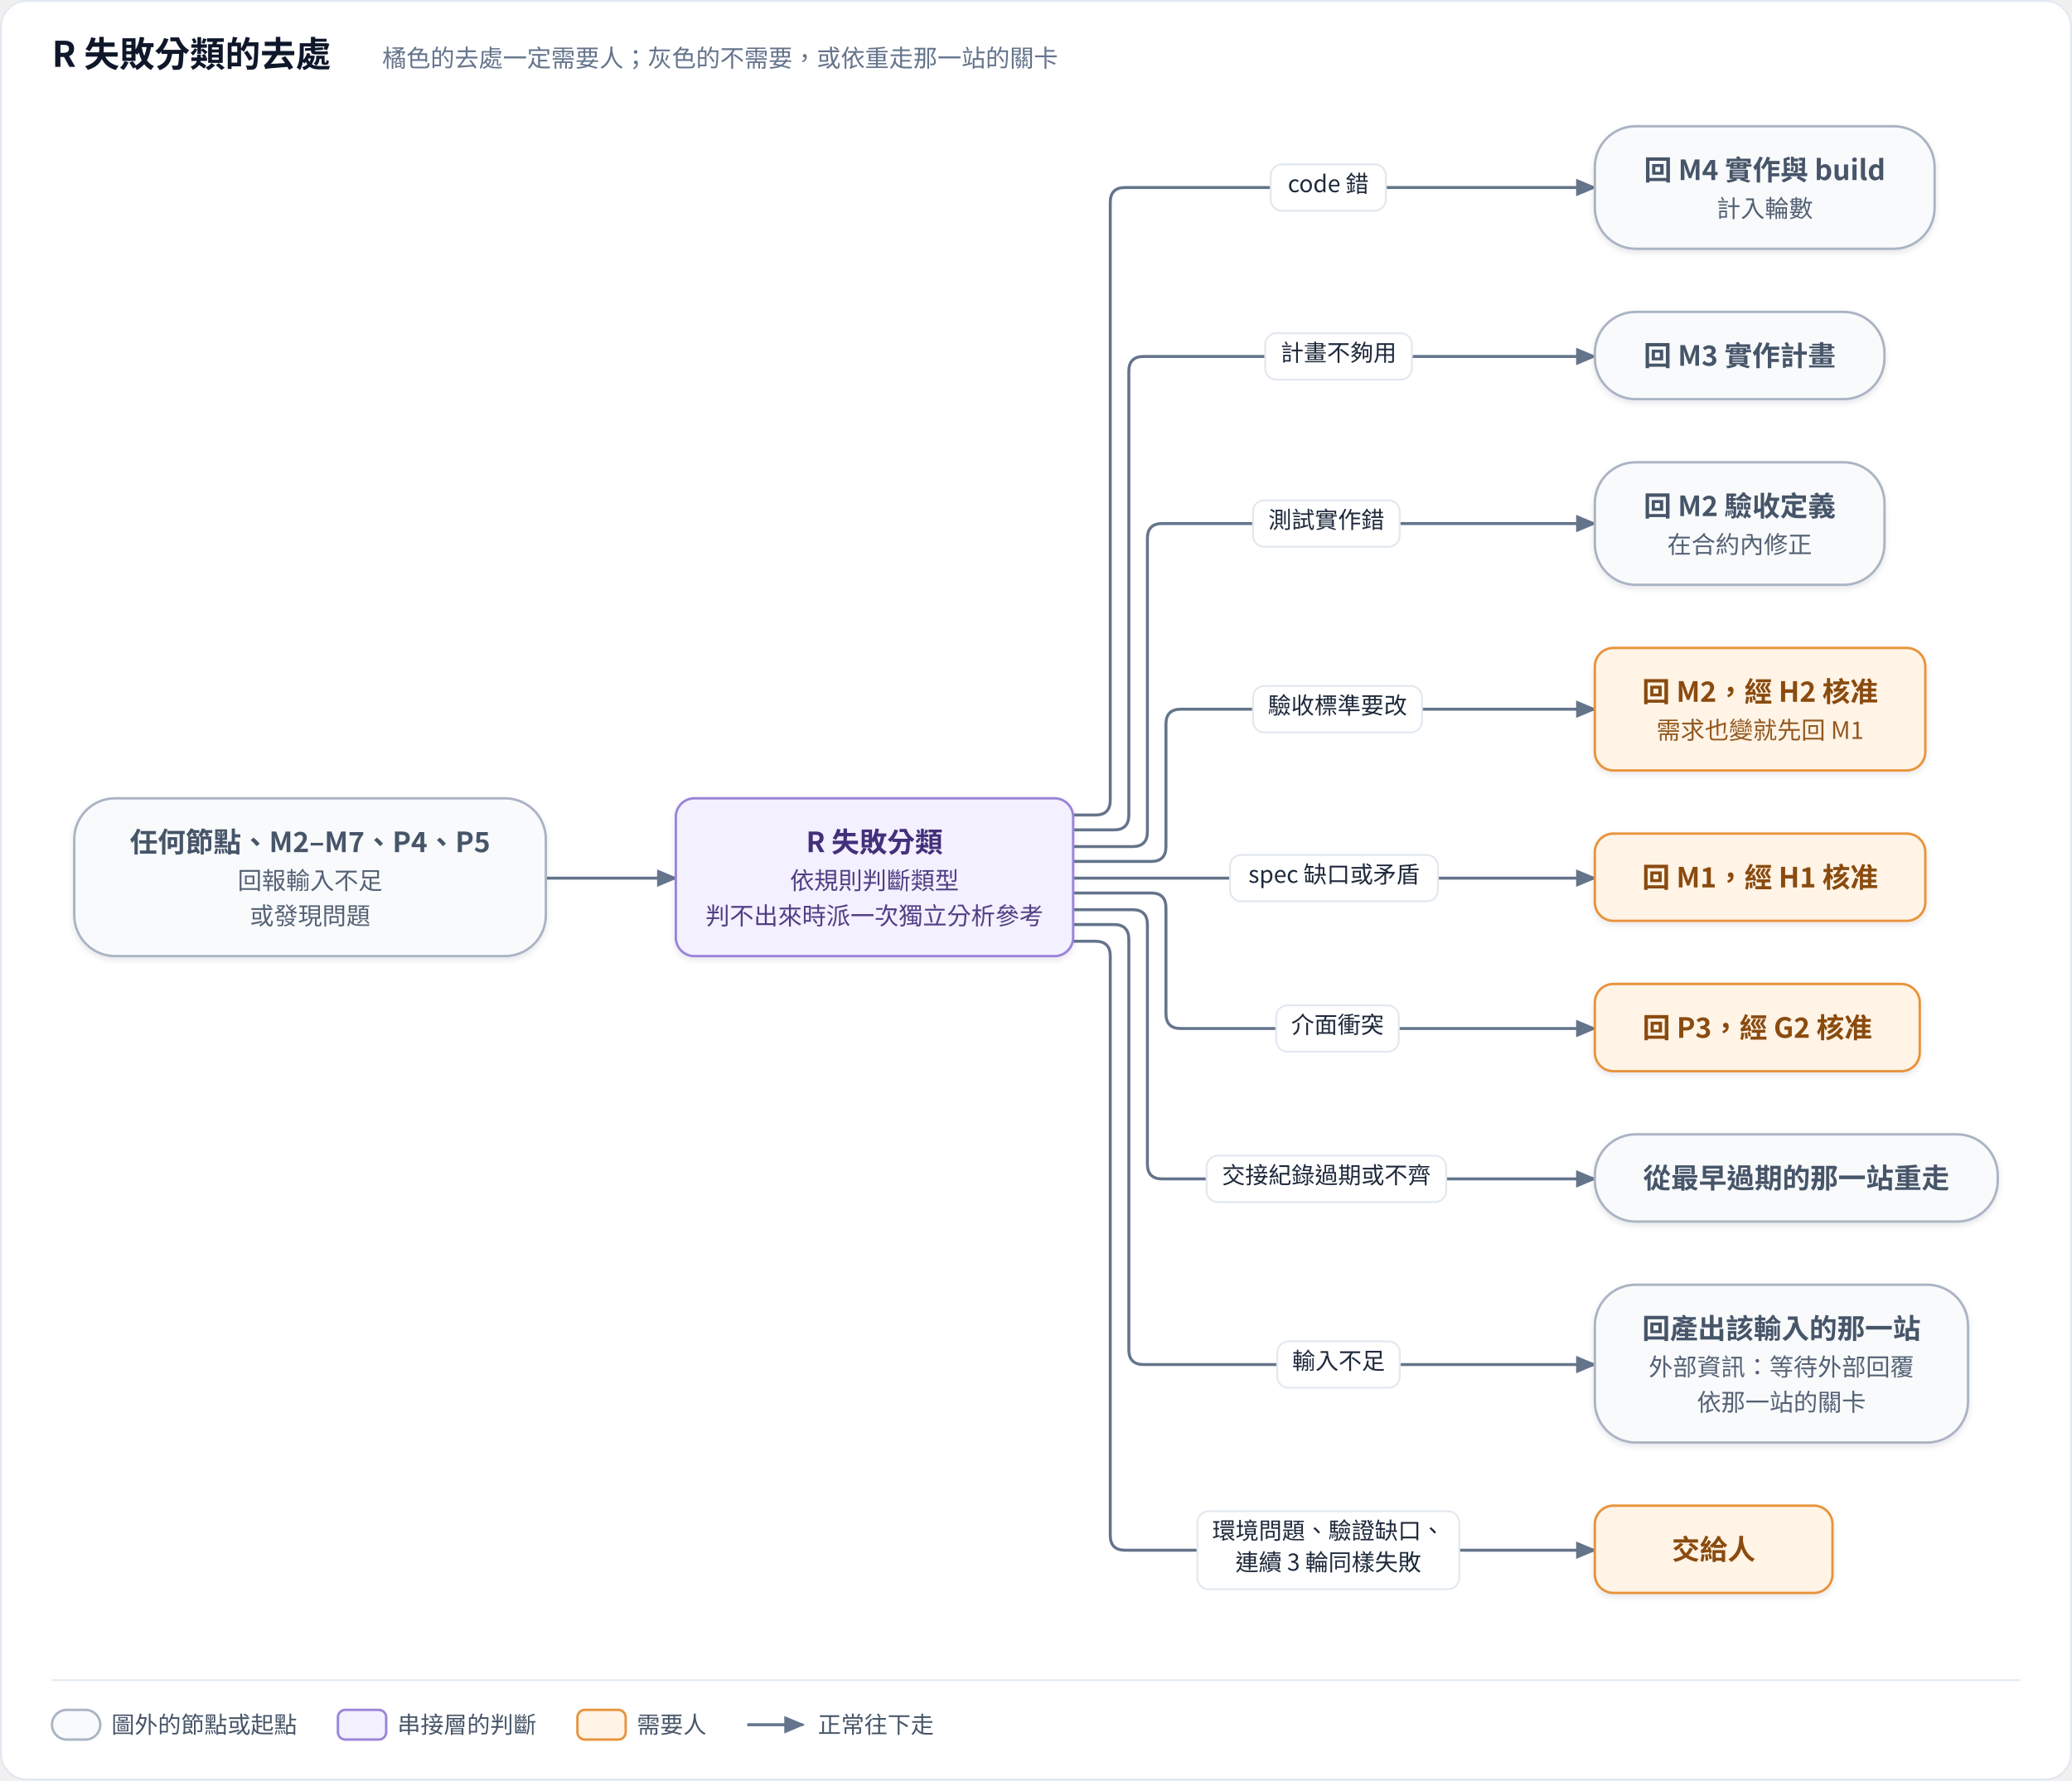
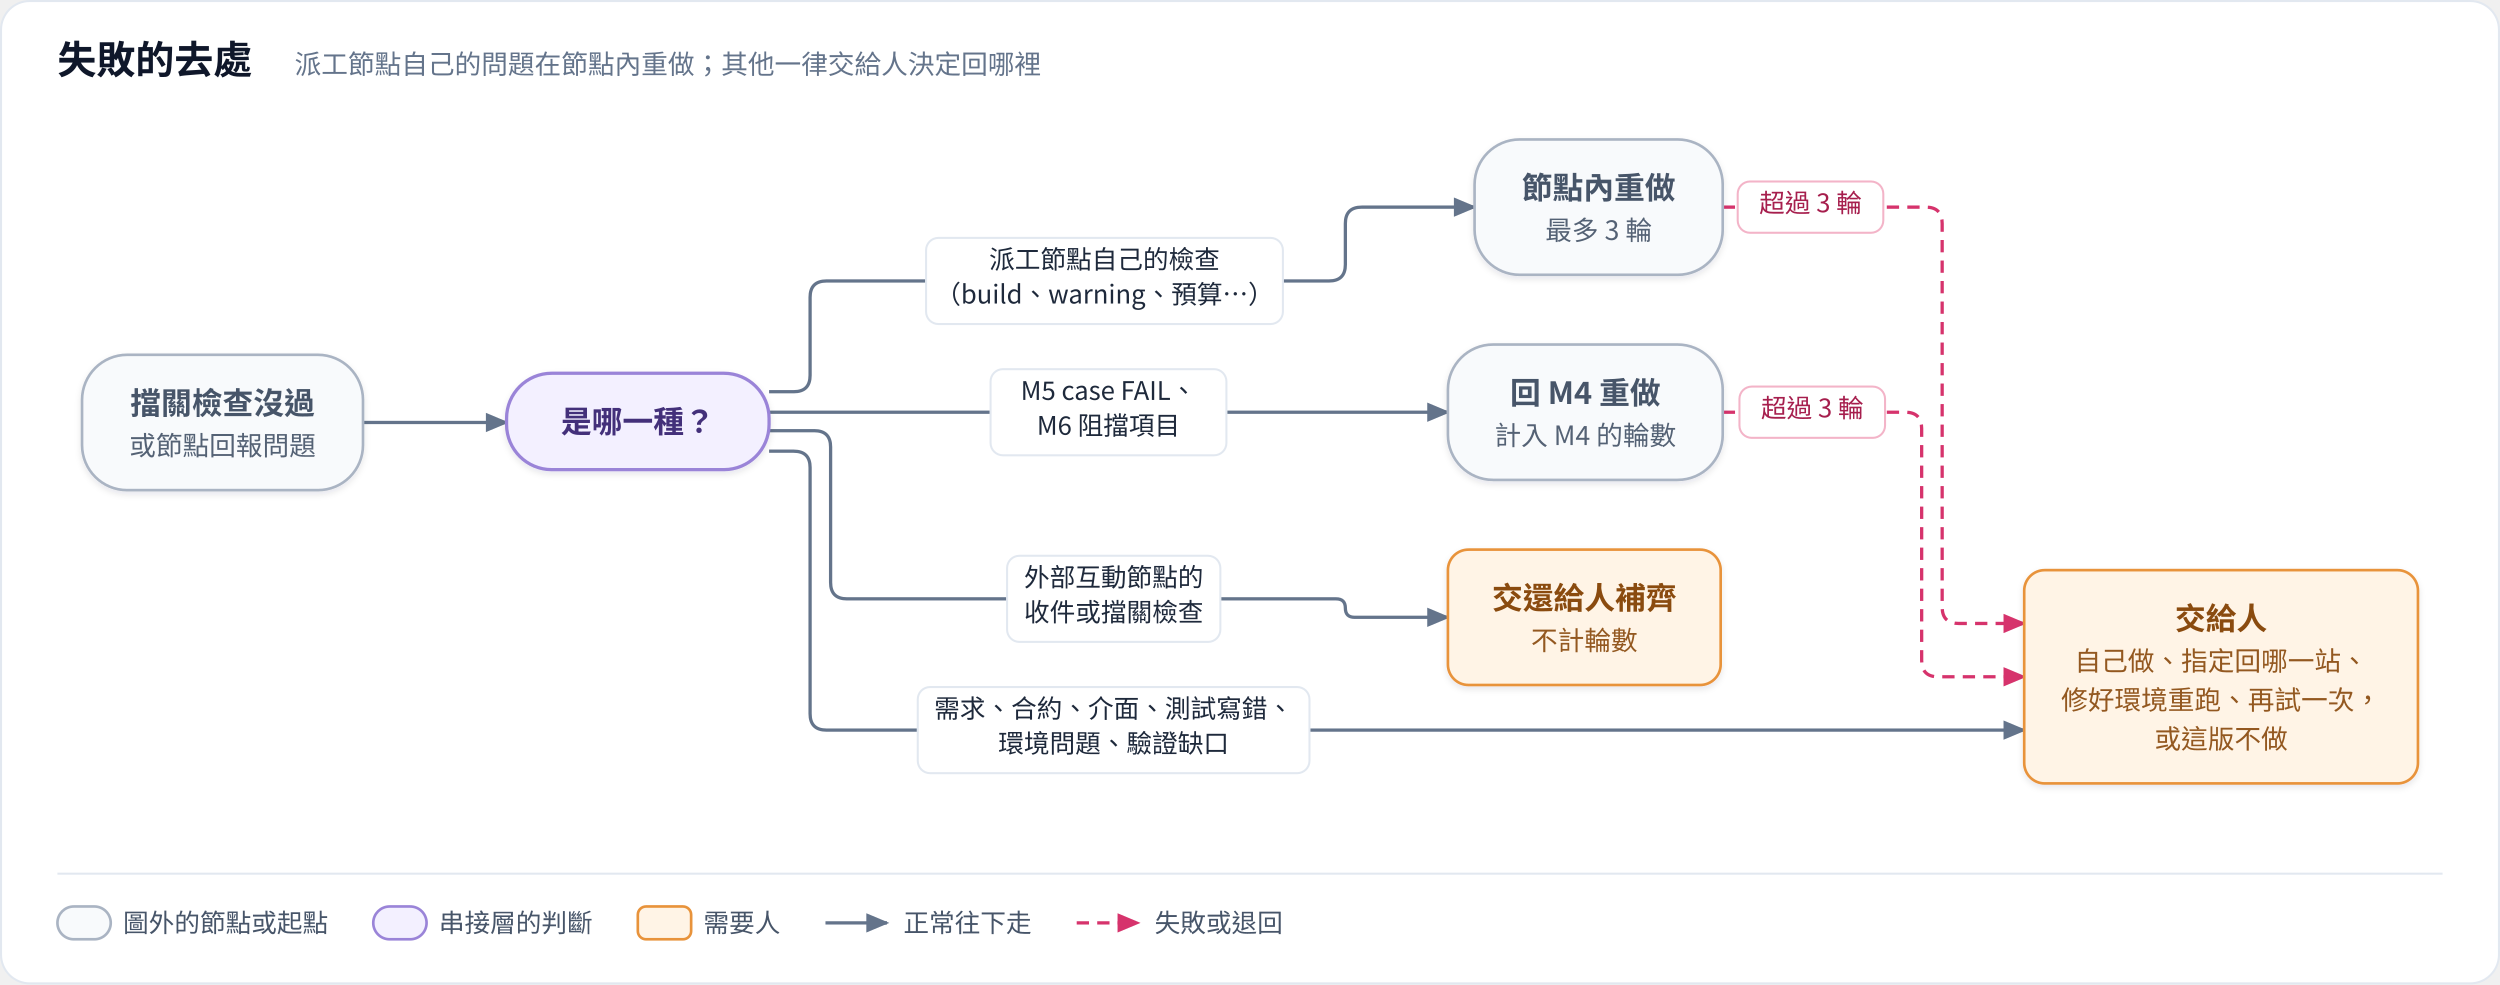
- <svg xmlns="http://www.w3.org/2000/svg" width="1116" height="959" viewBox="0 0 1116 959" font-family="'PingFang TC','Noto Sans TC','Microsoft JhengHei','Noto Sans CJK TC',system-ui,-apple-system,'Segoe UI',sans-serif" role="img" aria-label="R 失敗分類的去處">
+ <svg xmlns="http://www.w3.org/2000/svg" width="1219" height="480" viewBox="0 0 1219 480" font-family="'PingFang TC','Noto Sans TC','Microsoft JhengHei','Noto Sans CJK TC',system-ui,-apple-system,'Segoe UI',sans-serif" role="img" aria-label="失敗的去處">
  <defs>
    <marker id="a-normal" viewBox="0 0 10 10" refX="9" refY="5" markerWidth="7" markerHeight="7" orient="auto-start-reverse">
      <path d="M0,0.8 L10,5 L0,9.2 Z" fill="#64748B" />
    </marker>
    <marker id="a-back" viewBox="0 0 10 10" refX="9" refY="5" markerWidth="7" markerHeight="7" orient="auto-start-reverse">
      <path d="M0,0.8 L10,5 L0,9.2 Z" fill="#D6336C" />
    </marker>
    <marker id="a-wait" viewBox="0 0 10 10" refX="9" refY="5" markerWidth="7" markerHeight="7" orient="auto-start-reverse">
      <path d="M0,0.8 L10,5 L0,9.2 Z" fill="#94A3B8" />
    </marker>
    <marker id="a-strong" viewBox="0 0 10 10" refX="9" refY="5" markerWidth="5" markerHeight="5" orient="auto-start-reverse">
      <path d="M0,0.8 L10,5 L0,9.2 Z" fill="#334155" />
    </marker>
    <filter id="sh" x="-10%" y="-10%" width="120%" height="140%">
      <feDropShadow dx="0" dy="1.5" stdDeviation="1.6" flood-color="#0F172A" flood-opacity="0.10" />
    </filter>
  </defs>
-   <rect x="0.5" y="0.5" width="1115" height="958" rx="14" fill="#FFFFFF" stroke="#E2E8F0" />
-   <text x="28" y="36" font-size="19" font-weight="700" fill="#0F172A">R 失敗分類的去處</text>
-   <text x="205.86" y="36" font-size="13" fill="#64748B">橘色的去處一定需要人；灰色的不需要，或依重走那一站的關卡</text>
-   <line x1="28" y1="905" x2="1088" y2="905" stroke="#E2E8F0" />
-   <path d="M294,473 L364,473" fill="none" stroke="#64748B" stroke-width="1.6" marker-end="url(#a-normal)" />
-   <path d="M578,439 L590,439 Q598,439 598,431 L598,109 Q598,101 606,101 L859,101" fill="none" stroke="#64748B" stroke-width="1.6" marker-end="url(#a-normal)" />
-   <path d="M578,447 L600,447 Q608,447 608,439 L608,200 Q608,192 616,192 L859,192" fill="none" stroke="#64748B" stroke-width="1.6" marker-end="url(#a-normal)" />
-   <path d="M578,456 L610,456 Q618,456 618,448 L618,290 Q618,282 626,282 L859,282" fill="none" stroke="#64748B" stroke-width="1.6" marker-end="url(#a-normal)" />
-   <path d="M578,464 L620,464 Q628,464 628,456 L628,390 Q628,382 636,382 L859,382" fill="none" stroke="#64748B" stroke-width="1.6" marker-end="url(#a-normal)" />
-   <path d="M578,473 L859,473" fill="none" stroke="#64748B" stroke-width="1.6" marker-end="url(#a-normal)" />
-   <path d="M578,481 L620,481 Q628,481 628,489 L628,546 Q628,554 636,554 L859,554" fill="none" stroke="#64748B" stroke-width="1.6" marker-end="url(#a-normal)" />
-   <path d="M578,490 L610,490 Q618,490 618,498 L618,627 Q618,635 626,635 L859,635" fill="none" stroke="#64748B" stroke-width="1.6" marker-end="url(#a-normal)" />
-   <path d="M578,498 L600,498 Q608,498 608,506 L608,727 Q608,735 616,735 L859,735" fill="none" stroke="#64748B" stroke-width="1.6" marker-end="url(#a-normal)" />
-   <path d="M578,507 L590,507 Q598,507 598,515 L598,827 Q598,835 606,835 L859,835" fill="none" stroke="#64748B" stroke-width="1.6" marker-end="url(#a-normal)" />
-   <rect x="40" y="430" width="254" height="85" rx="22" fill="#F8FAFC" stroke="#AAB4C3" stroke-width="1.3" filter="url(#sh)" />
-   <text x="167" y="459" font-size="15" font-weight="700" fill="#475569" text-anchor="middle">任何節點、M2–M7、P4、P5</text>
-   <text x="167" y="479" font-size="13" fill="#475569" text-anchor="middle" opacity="0.92">回報輸入不足</text>
-   <text x="167" y="498" font-size="13" fill="#475569" text-anchor="middle" opacity="0.92">或發現問題</text>
-   <rect x="364" y="430" width="214" height="85" rx="10" fill="#F3F0FF" stroke="#9A84D8" stroke-width="1.3" filter="url(#sh)" />
-   <text x="471" y="459" font-size="15" font-weight="700" fill="#43307A" text-anchor="middle">R 失敗分類</text>
-   <text x="471" y="479" font-size="13" fill="#43307A" text-anchor="middle" opacity="0.92">依規則判斷類型</text>
-   <text x="471" y="498" font-size="13" fill="#43307A" text-anchor="middle" opacity="0.92">判不出來時派一次獨立分析參考</text>
-   <rect x="859" y="68" width="183" height="66" rx="22" fill="#F8FAFC" stroke="#AAB4C3" stroke-width="1.3" filter="url(#sh)" />
-   <text x="950.5" y="97" font-size="15" font-weight="700" fill="#475569" text-anchor="middle">回 M4 實作與 build</text>
-   <text x="950.5" y="117" font-size="13" fill="#475569" text-anchor="middle" opacity="0.92">計入輪數</text>
-   <rect x="859" y="168" width="156" height="47" rx="22" fill="#F8FAFC" stroke="#AAB4C3" stroke-width="1.3" filter="url(#sh)" />
-   <text x="937" y="197" font-size="15" font-weight="700" fill="#475569" text-anchor="middle">回 M3 實作計畫</text>
-   <rect x="859" y="249" width="156" height="66" rx="22" fill="#F8FAFC" stroke="#AAB4C3" stroke-width="1.3" filter="url(#sh)" />
-   <text x="937" y="278" font-size="15" font-weight="700" fill="#475569" text-anchor="middle">回 M2 驗收定義</text>
-   <text x="937" y="298" font-size="13" fill="#475569" text-anchor="middle" opacity="0.92">在合約內修正</text>
-   <rect x="859" y="349" width="178" height="66" rx="10" fill="#FFF4E6" stroke="#E8933B" stroke-width="1.3" filter="url(#sh)" />
-   <text x="948" y="378" font-size="15" font-weight="700" fill="#8A4B0F" text-anchor="middle">回 M2，經 H2 核准</text>
-   <text x="948" y="398" font-size="13" fill="#8A4B0F" text-anchor="middle" opacity="0.92">需求也變就先回 M1</text>
-   <rect x="859" y="449" width="178" height="47" rx="10" fill="#FFF4E6" stroke="#E8933B" stroke-width="1.3" filter="url(#sh)" />
-   <text x="948" y="478" font-size="15" font-weight="700" fill="#8A4B0F" text-anchor="middle">回 M1，經 H1 核准</text>
-   <rect x="859" y="530" width="175" height="47" rx="10" fill="#FFF4E6" stroke="#E8933B" stroke-width="1.3" filter="url(#sh)" />
-   <text x="946.5" y="559" font-size="15" font-weight="700" fill="#8A4B0F" text-anchor="middle">回 P3，經 G2 核准</text>
-   <rect x="859" y="611" width="217" height="47" rx="22" fill="#F8FAFC" stroke="#AAB4C3" stroke-width="1.3" filter="url(#sh)" />
-   <text x="967.5" y="640" font-size="15" font-weight="700" fill="#475569" text-anchor="middle">從最早過期的那一站重走</text>
-   <rect x="859" y="692" width="201" height="85" rx="22" fill="#F8FAFC" stroke="#AAB4C3" stroke-width="1.3" filter="url(#sh)" />
-   <text x="959.5" y="721" font-size="15" font-weight="700" fill="#475569" text-anchor="middle">回產出該輸入的那一站</text>
-   <text x="959.5" y="741" font-size="13" fill="#475569" text-anchor="middle" opacity="0.92">外部資訊：等待外部回覆</text>
-   <text x="959.5" y="760" font-size="13" fill="#475569" text-anchor="middle" opacity="0.92">依那一站的關卡</text>
-   <rect x="859" y="811" width="128" height="47" rx="10" fill="#FFF4E6" stroke="#E8933B" stroke-width="1.3" filter="url(#sh)" />
-   <text x="923" y="840" font-size="15" font-weight="700" fill="#8A4B0F" text-anchor="middle">交給人</text>
-   <rect x="684.45" y="88.5" width="62" height="25" rx="6" fill="#FFFFFF" stroke="#E2E8F0" />
-   <text x="715.45" y="103.5" font-size="12.5" fill="#1E293B" text-anchor="middle">code 錯</text>
-   <rect x="681.45" y="179.5" width="79" height="25" rx="6" fill="#FFFFFF" stroke="#E2E8F0" />
-   <text x="720.95" y="194.5" font-size="12.5" fill="#1E293B" text-anchor="middle">計畫不夠用</text>
-   <rect x="674.9" y="269.5" width="79" height="25" rx="6" fill="#FFFFFF" stroke="#E2E8F0" />
-   <text x="714.4" y="284.5" font-size="12.5" fill="#1E293B" text-anchor="middle">測試實作錯</text>
-   <rect x="674.9" y="369.5" width="91" height="25" rx="6" fill="#FFFFFF" stroke="#E2E8F0" />
-   <text x="720.4" y="384.5" font-size="12.5" fill="#1E293B" text-anchor="middle">驗收標準要改</text>
-   <rect x="662.5" y="460.5" width="112" height="25" rx="6" fill="#FFFFFF" stroke="#E2E8F0" />
-   <text x="718.5" y="475.5" font-size="12.5" fill="#1E293B" text-anchor="middle">spec 缺口或矛盾</text>
-   <rect x="687.4" y="541.5" width="66" height="25" rx="6" fill="#FFFFFF" stroke="#E2E8F0" />
-   <text x="720.4" y="556.5" font-size="12.5" fill="#1E293B" text-anchor="middle">介面衝突</text>
-   <rect x="649.9" y="622.5" width="129" height="25" rx="6" fill="#FFFFFF" stroke="#E2E8F0" />
-   <text x="714.4" y="637.5" font-size="12.5" fill="#1E293B" text-anchor="middle">交接紀錄過期或不齊</text>
-   <rect x="687.95" y="722.5" width="66" height="25" rx="6" fill="#FFFFFF" stroke="#E2E8F0" />
-   <text x="720.95" y="737.5" font-size="12.5" fill="#1E293B" text-anchor="middle">輸入不足</text>
-   <rect x="644.95" y="814" width="141" height="42" rx="6" fill="#FFFFFF" stroke="#E2E8F0" />
-   <text x="715.45" y="829" font-size="12.5" fill="#1E293B" text-anchor="middle">環境問題、驗證缺口、</text>
-   <text x="715.45" y="846" font-size="12.5" fill="#1E293B" text-anchor="middle">連續 3 輪同樣失敗</text>
-   <rect x="28" y="921" width="26" height="16" rx="8" fill="#F8FAFC" stroke="#AAB4C3" stroke-width="1.3" />
-   <text x="60" y="933.5" font-size="12.5" fill="#475569">圖外的節點或起點</text>
-   <rect x="182" y="921" width="26" height="16" rx="4" fill="#F3F0FF" stroke="#9A84D8" stroke-width="1.3" />
-   <text x="214" y="933.5" font-size="12.5" fill="#475569">串接層的判斷</text>
-   <rect x="311" y="921" width="26" height="16" rx="4" fill="#FFF4E6" stroke="#E8933B" stroke-width="1.3" />
-   <text x="343" y="933.5" font-size="12.5" fill="#475569">需要人</text>
-   <path d="M402.5,929 H432.5" stroke="#64748B" stroke-width="1.6" marker-end="url(#a-normal)" />
-   <text x="440.5" y="933.5" font-size="12.5" fill="#475569">正常往下走</text>
+   <rect x="0.5" y="0.5" width="1218" height="479" rx="14" fill="#FFFFFF" stroke="#E2E8F0" />
+   <text x="28" y="36" font-size="19" font-weight="700" fill="#0F172A">失敗的去處</text>
+   <text x="143.65" y="36" font-size="13" fill="#64748B">派工節點自己的問題在節點內重做；其他一律交給人決定回哪裡</text>
+   <line x1="28" y1="426" x2="1191" y2="426" stroke="#E2E8F0" />
+   <path d="M177,206 L247,206" fill="none" stroke="#64748B" stroke-width="1.6" marker-end="url(#a-normal)" />
+   <path d="M375,191 L387,191 Q395,191 395,183 L395,145 Q395,137 403,137 L648,137 Q656,137 656,129 L656,109 Q656,101 664,101 L719,101" fill="none" stroke="#64748B" stroke-width="1.6" marker-end="url(#a-normal)" />
+   <path d="M375,201 L706,201" fill="none" stroke="#64748B" stroke-width="1.6" marker-end="url(#a-normal)" />
+   <path d="M375,210 L397,210 Q405,210 405,218 L405,284 Q405,292 413,292 L651.5,292 Q656,292 656,296.5 L656,296.5 Q656,301 660.5,301 L706,301" fill="none" stroke="#64748B" stroke-width="1.6" marker-end="url(#a-normal)" />
+   <path d="M375,220 L387,220 Q395,220 395,228 L395,348 Q395,356 403,356 L987,356" fill="none" stroke="#64748B" stroke-width="1.6" marker-end="url(#a-normal)" />
+   <path d="M840,101 L939,101 Q947,101 947,109 L947,296 Q947,304 955,304 L987,304" fill="none" stroke="#D6336C" stroke-width="1.6" stroke-dasharray="6 4" marker-end="url(#a-back)" />
+   <path d="M840,201 L929,201 Q937,201 937,209 L937,322 Q937,330 945,330 L987,330" fill="none" stroke="#D6336C" stroke-width="1.6" stroke-dasharray="6 4" marker-end="url(#a-back)" />
+   <rect x="40" y="173" width="137" height="66" rx="22" fill="#F8FAFC" stroke="#AAB4C3" stroke-width="1.3" filter="url(#sh)" />
+   <text x="108.5" y="202" font-size="15" font-weight="700" fill="#475569" text-anchor="middle">擋關檢查沒過</text>
+   <text x="108.5" y="222" font-size="13" fill="#475569" text-anchor="middle" opacity="0.92">或節點回報問題</text>
+   <rect x="247" y="182" width="128" height="47" rx="22" fill="#F3F0FF" stroke="#9A84D8" stroke-width="1.6" filter="url(#sh)" />
+   <text x="311" y="211" font-size="15" font-weight="700" fill="#43307A" text-anchor="middle">是哪一種？</text>
+   <rect x="719" y="68" width="121" height="66" rx="22" fill="#F8FAFC" stroke="#AAB4C3" stroke-width="1.3" filter="url(#sh)" />
+   <text x="779.5" y="97" font-size="15" font-weight="700" fill="#475569" text-anchor="middle">節點內重做</text>
+   <text x="779.5" y="117" font-size="13" fill="#475569" text-anchor="middle" opacity="0.92">最多 3 輪</text>
+   <rect x="706" y="168" width="134" height="66" rx="22" fill="#F8FAFC" stroke="#AAB4C3" stroke-width="1.3" filter="url(#sh)" />
+   <text x="773" y="197" font-size="15" font-weight="700" fill="#475569" text-anchor="middle">回 M4 重做</text>
+   <text x="773" y="217" font-size="13" fill="#475569" text-anchor="middle" opacity="0.92">計入 M4 的輪數</text>
+   <rect x="706" y="268" width="133" height="66" rx="10" fill="#FFF4E6" stroke="#E8933B" stroke-width="1.3" filter="url(#sh)" />
+   <text x="772.5" y="297" font-size="15" font-weight="700" fill="#8A4B0F" text-anchor="middle">交還給人補齊</text>
+   <text x="772.5" y="317" font-size="13" fill="#8A4B0F" text-anchor="middle" opacity="0.92">不計輪數</text>
+   <rect x="987" y="278" width="192" height="104" rx="10" fill="#FFF4E6" stroke="#E8933B" stroke-width="1.3" filter="url(#sh)" />
+   <text x="1083" y="307" font-size="15" font-weight="700" fill="#8A4B0F" text-anchor="middle">交給人</text>
+   <text x="1083" y="327" font-size="13" fill="#8A4B0F" text-anchor="middle" opacity="0.92">自己做、指定回哪一站、</text>
+   <text x="1083" y="346" font-size="13" fill="#8A4B0F" text-anchor="middle" opacity="0.92">修好環境重跑、再試一次，</text>
+   <text x="1083" y="365" font-size="13" fill="#8A4B0F" text-anchor="middle" opacity="0.92">或這版不做</text>
+   <rect x="451.55" y="116" width="174" height="42" rx="6" fill="#FFFFFF" stroke="#E2E8F0" />
+   <text x="538.55" y="131" font-size="12.5" fill="#1E293B" text-anchor="middle">派工節點自己的檢查</text>
+   <text x="538.55" y="148" font-size="12.5" fill="#1E293B" text-anchor="middle">（build、warning、預算…）</text>
+   <rect x="483" y="180" width="115" height="42" rx="6" fill="#FFFFFF" stroke="#E2E8F0" />
+   <text x="540.5" y="195" font-size="12.5" fill="#1E293B" text-anchor="middle">M5 case FAIL、</text>
+   <text x="540.5" y="212" font-size="12.5" fill="#1E293B" text-anchor="middle">M6 阻擋項目</text>
+   <rect x="491.05" y="271" width="104" height="42" rx="6" fill="#FFFFFF" stroke="#E2E8F0" />
+   <text x="543.05" y="286" font-size="12.5" fill="#1E293B" text-anchor="middle">外部互動節點的</text>
+   <text x="543.05" y="303" font-size="12.5" fill="#1E293B" text-anchor="middle">收件或擋關檢查</text>
+   <rect x="447.5" y="335" width="191" height="42" rx="6" fill="#FFFFFF" stroke="#E2E8F0" />
+   <text x="543" y="350" font-size="12.5" fill="#1E293B" text-anchor="middle">需求、合約、介面、測試寫錯、</text>
+   <text x="543" y="367" font-size="12.5" fill="#1E293B" text-anchor="middle">環境問題、驗證缺口</text>
+   <rect x="847.3" y="88.5" width="71" height="25" rx="6" fill="#FFFFFF" stroke="#F3B4C8" />
+   <text x="882.8" y="103.5" font-size="12.5" fill="#A61E4D" text-anchor="middle">超過 3 輪</text>
+   <rect x="848.15" y="188.5" width="71" height="25" rx="6" fill="#FFFFFF" stroke="#F3B4C8" />
+   <text x="883.65" y="203.5" font-size="12.5" fill="#A61E4D" text-anchor="middle">超過 3 輪</text>
+   <rect x="28" y="442" width="26" height="16" rx="8" fill="#F8FAFC" stroke="#AAB4C3" stroke-width="1.3" />
+   <text x="60" y="454.5" font-size="12.5" fill="#475569">圖外的節點或起點</text>
+   <rect x="182" y="442" width="26" height="16" rx="8" fill="#F3F0FF" stroke="#9A84D8" stroke-width="1.3" />
+   <text x="214" y="454.5" font-size="12.5" fill="#475569">串接層的判斷</text>
+   <rect x="311" y="442" width="26" height="16" rx="4" fill="#FFF4E6" stroke="#E8933B" stroke-width="1.3" />
+   <text x="343" y="454.5" font-size="12.5" fill="#475569">需要人</text>
+   <path d="M402.5,450 H432.5" stroke="#64748B" stroke-width="1.6" marker-end="url(#a-normal)" />
+   <text x="440.5" y="454.5" font-size="12.5" fill="#475569">正常往下走</text>
+   <path d="M525,450 H555" stroke="#D6336C" stroke-width="1.6" stroke-dasharray="6 4" marker-end="url(#a-back)" />
+   <text x="563" y="454.5" font-size="12.5" fill="#475569">失敗或退回</text>
</svg>
